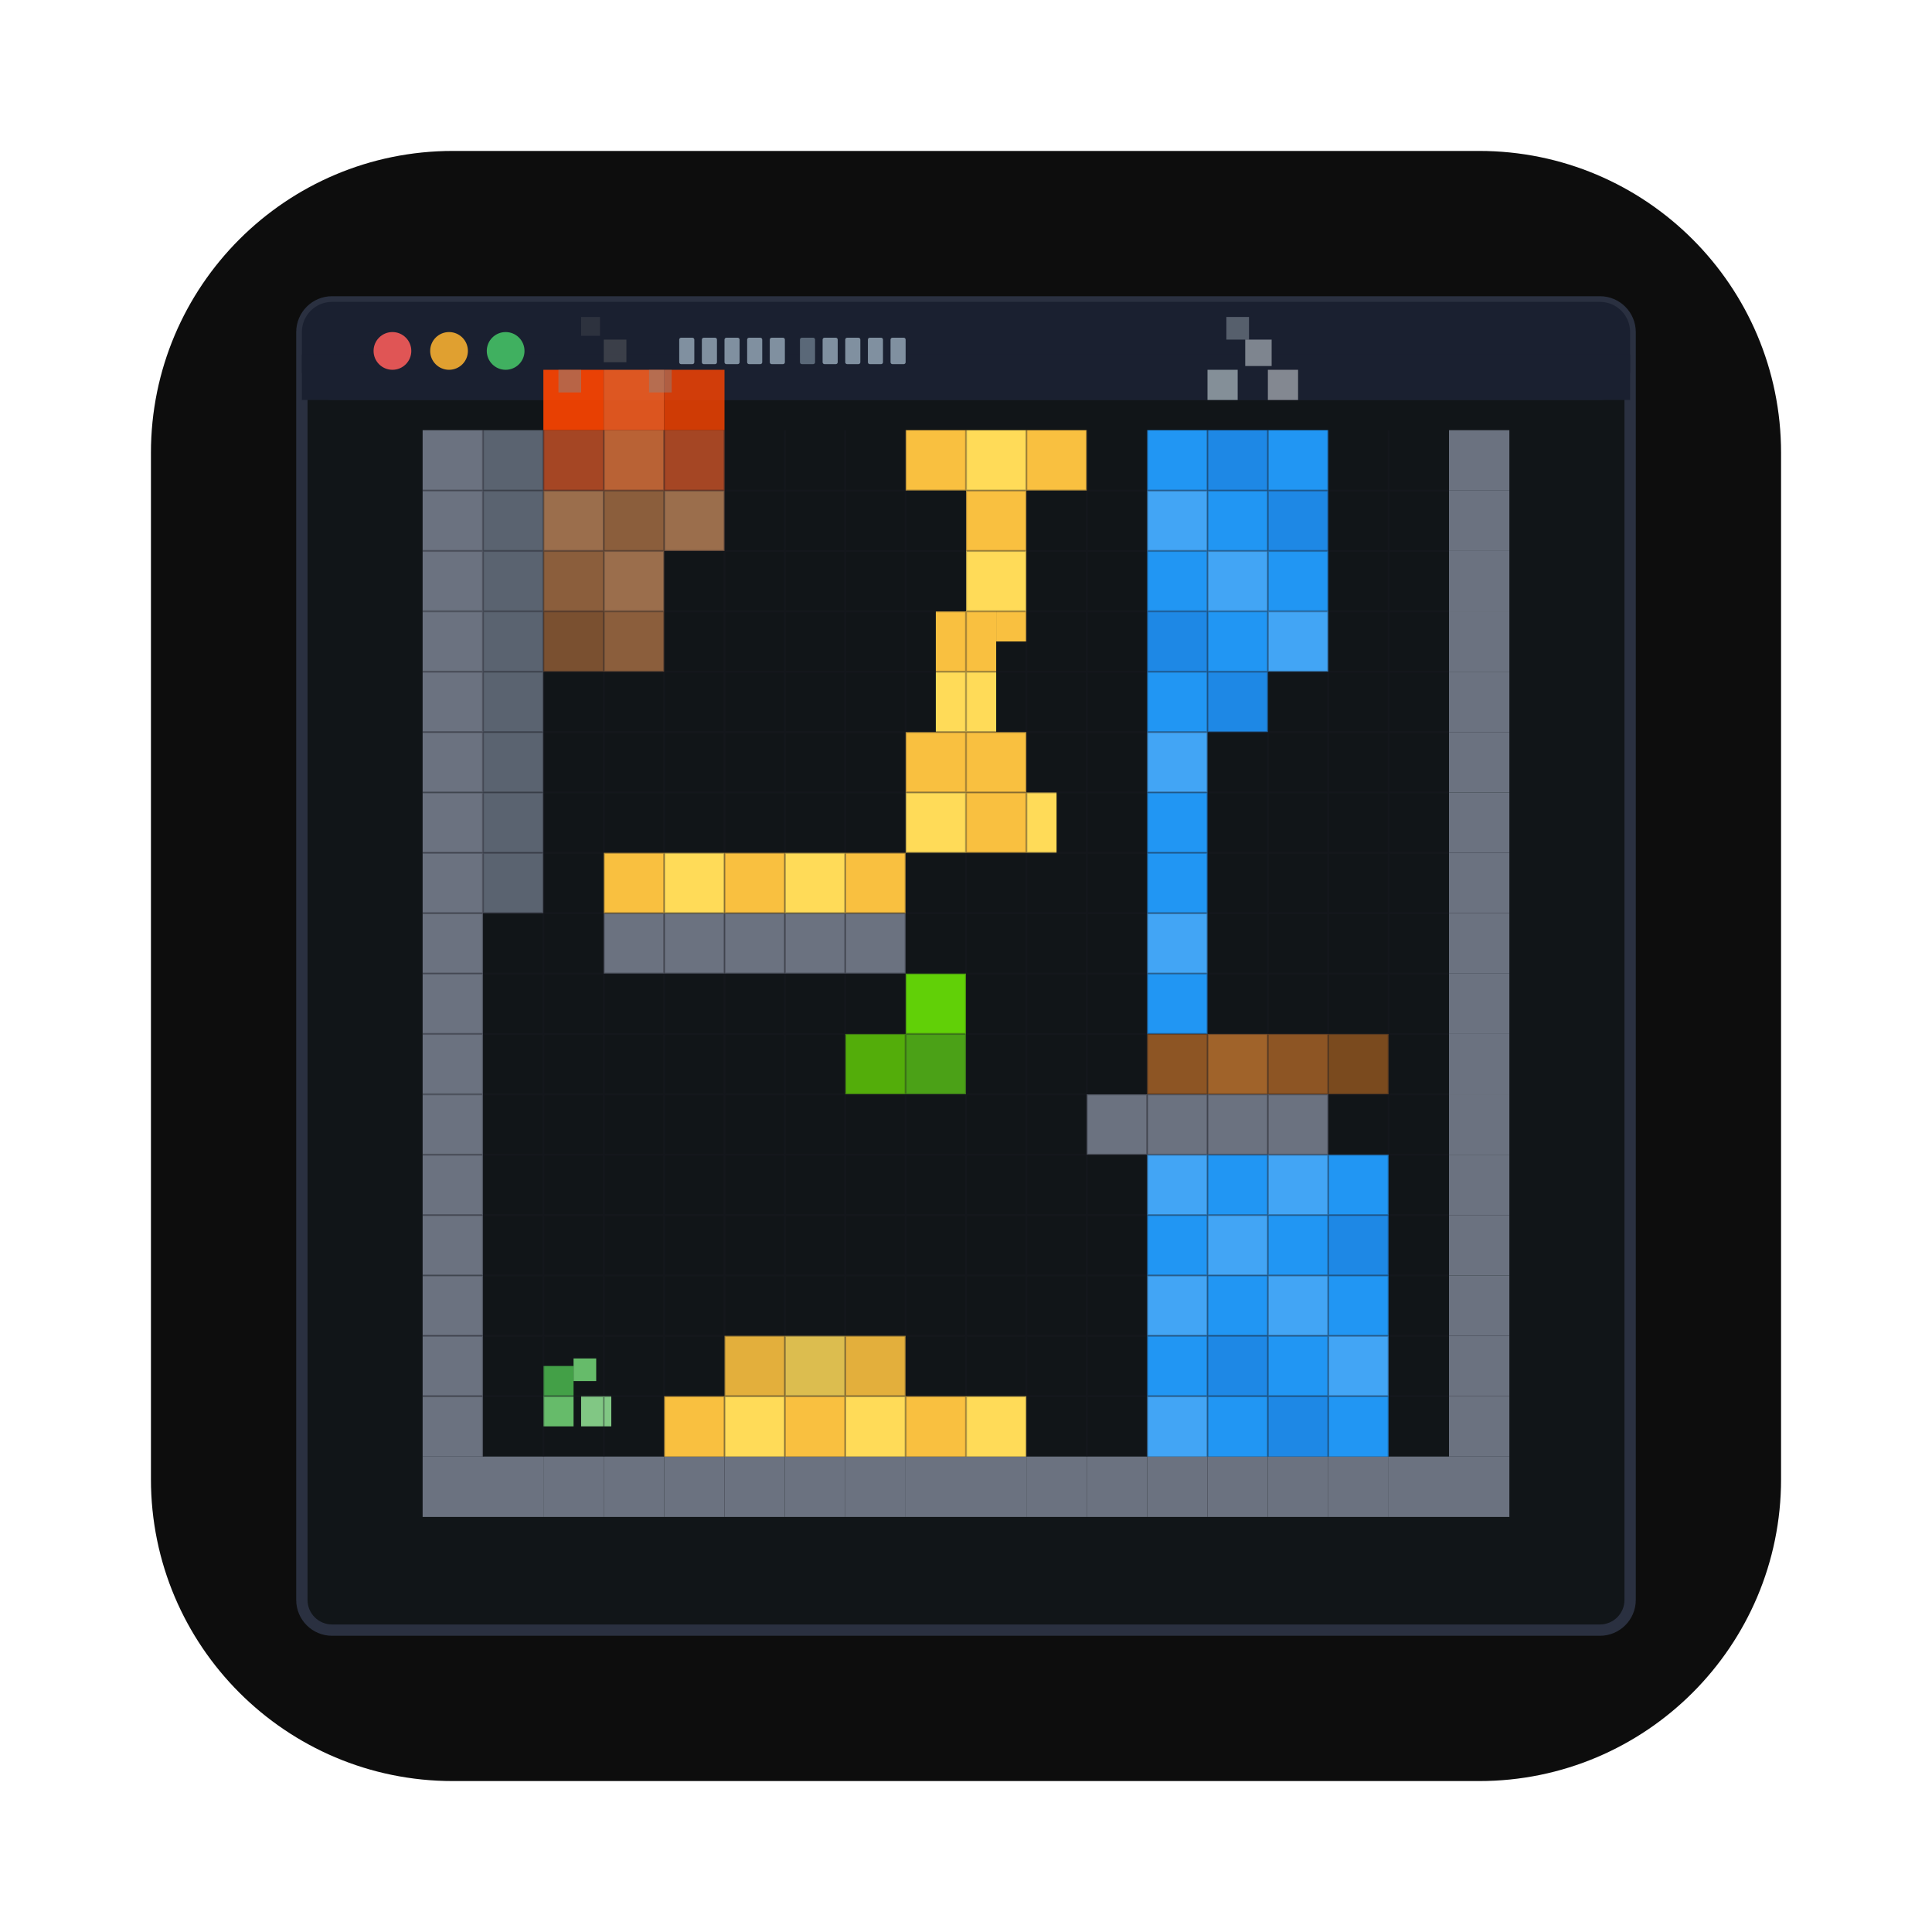
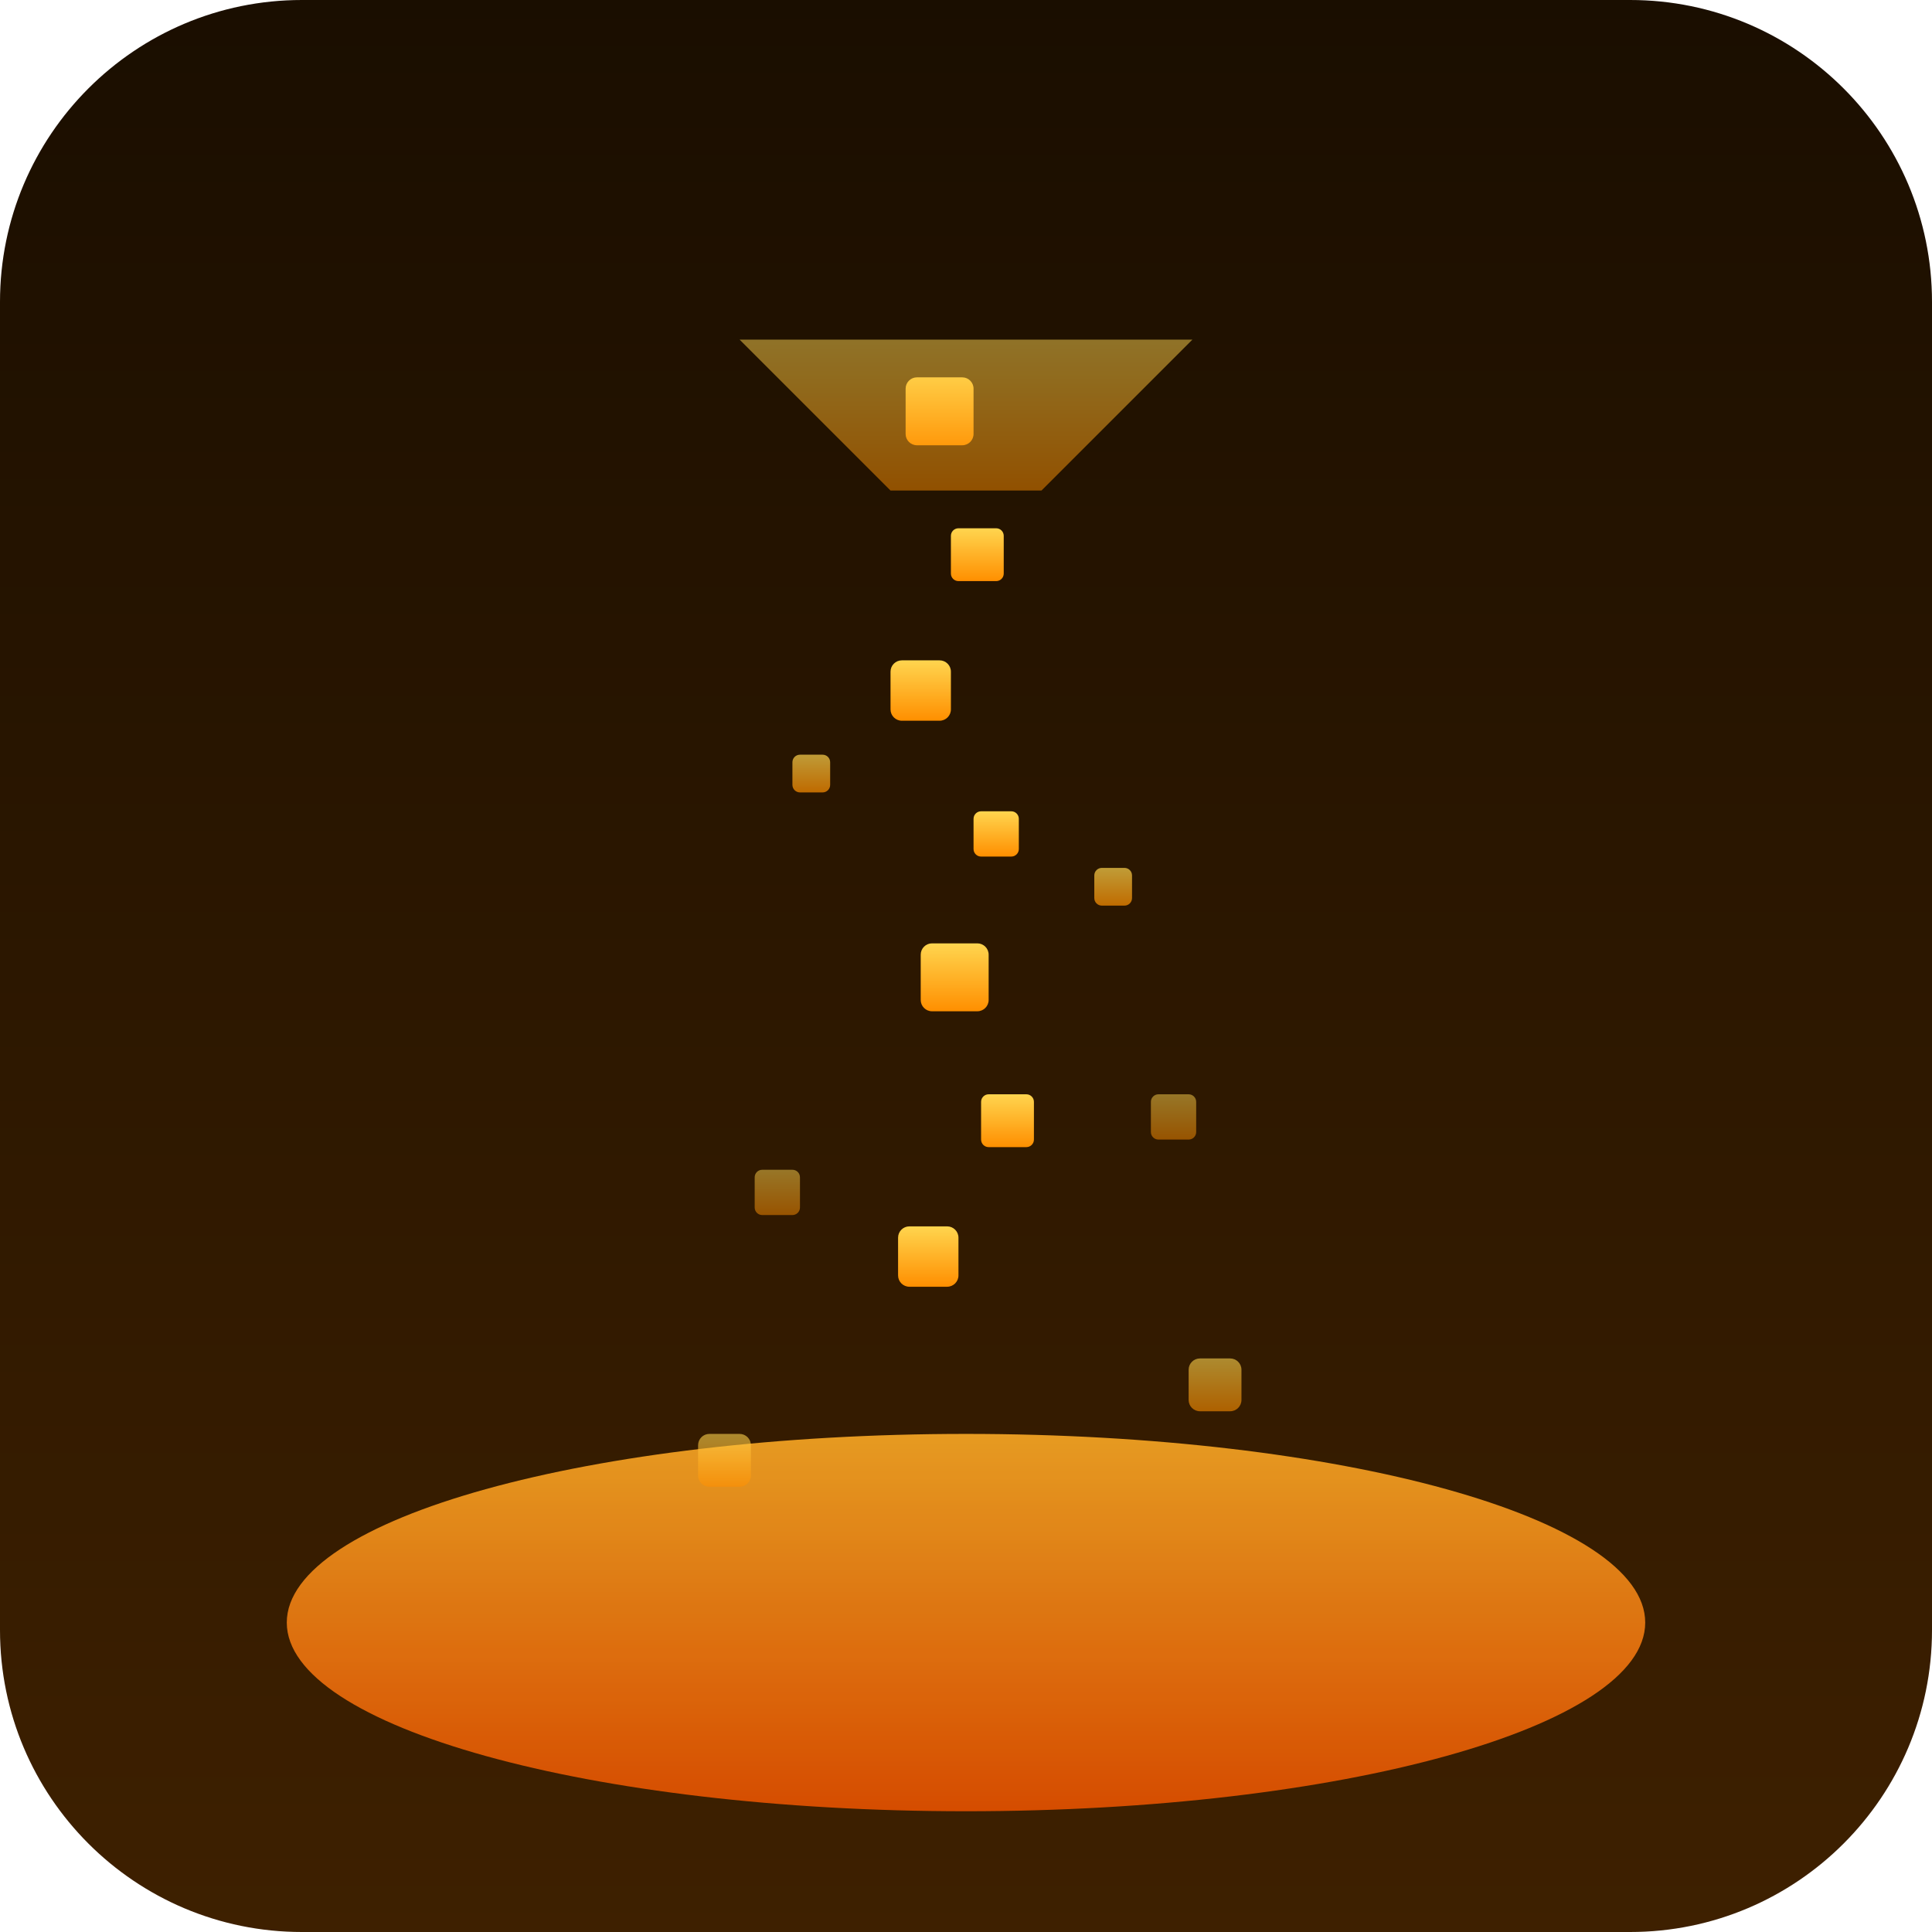
- <svg xmlns="http://www.w3.org/2000/svg" viewBox="0 0 1024 1024">
-   <rect x="80" y="80" width="864" height="864" rx="160" fill="#0D0D0D" />
-   <rect x="160" y="160" width="704" height="704" rx="16" fill="#111518" stroke="#2A3040" stroke-width="6" />
-   <rect x="160" y="160" width="704" height="52" rx="16" fill="#1A2030" />
-   <rect x="160" y="188" width="704" height="24" fill="#1A2030" />
-   <circle cx="208" cy="186" r="10" fill="#E05555" />
-   <circle cx="238" cy="186" r="10" fill="#E0A030" />
-   <circle cx="268" cy="186" r="10" fill="#40B060" />
-   <rect x="360" y="179" width="8" height="14" rx="1" fill="#8090A0" />
-   <rect x="372" y="179" width="8" height="14" rx="1" fill="#8090A0" />
-   <rect x="384" y="179" width="8" height="14" rx="1" fill="#8090A0" />
-   <rect x="396" y="179" width="8" height="14" rx="1" fill="#8090A0" />
-   <rect x="408" y="179" width="8" height="14" rx="1" fill="#8090A0" />
-   <rect x="424" y="179" width="8" height="14" rx="1" fill="#5A6878" />
-   <rect x="436" y="179" width="8" height="14" rx="1" fill="#8090A0" />
-   <rect x="448" y="179" width="8" height="14" rx="1" fill="#8090A0" />
-   <rect x="460" y="179" width="8" height="14" rx="1" fill="#8090A0" />
-   <rect x="472" y="179" width="8" height="14" rx="1" fill="#8090A0" />
-   <rect x="224" y="228" width="32" height="32" fill="#6B7280" />
-   <rect x="256" y="228" width="32" height="32" fill="#5A6370" />
-   <rect x="224" y="260" width="32" height="32" fill="#6B7280" />
-   <rect x="256" y="260" width="32" height="32" fill="#5A6370" />
-   <rect x="224" y="292" width="32" height="32" fill="#6B7280" />
-   <rect x="256" y="292" width="32" height="32" fill="#5A6370" />
-   <rect x="224" y="324" width="32" height="32" fill="#6B7280" />
-   <rect x="256" y="324" width="32" height="32" fill="#5A6370" />
-   <rect x="224" y="356" width="32" height="32" fill="#6B7280" />
-   <rect x="256" y="356" width="32" height="32" fill="#5A6370" />
-   <rect x="224" y="388" width="32" height="32" fill="#6B7280" />
-   <rect x="256" y="388" width="32" height="32" fill="#5A6370" />
-   <rect x="224" y="420" width="32" height="32" fill="#6B7280" />
-   <rect x="256" y="420" width="32" height="32" fill="#5A6370" />
-   <rect x="224" y="452" width="32" height="32" fill="#6B7280" />
-   <rect x="256" y="452" width="32" height="32" fill="#5A6370" />
-   <rect x="224" y="484" width="32" height="32" fill="#6B7280" />
-   <rect x="224" y="516" width="32" height="32" fill="#6B7280" />
-   <rect x="224" y="548" width="32" height="32" fill="#6B7280" />
-   <rect x="224" y="580" width="32" height="32" fill="#6B7280" />
-   <rect x="224" y="612" width="32" height="32" fill="#6B7280" />
-   <rect x="224" y="644" width="32" height="32" fill="#6B7280" />
-   <rect x="224" y="676" width="32" height="32" fill="#6B7280" />
-   <rect x="224" y="708" width="32" height="32" fill="#6B7280" />
-   <rect x="224" y="740" width="32" height="32" fill="#6B7280" />
-   <rect x="224" y="772" width="32" height="32" fill="#6B7280" />
-   <rect x="768" y="228" width="32" height="32" fill="#6B7280" />
-   <rect x="768" y="260" width="32" height="32" fill="#6B7280" />
-   <rect x="768" y="292" width="32" height="32" fill="#6B7280" />
-   <rect x="768" y="324" width="32" height="32" fill="#6B7280" />
-   <rect x="768" y="356" width="32" height="32" fill="#6B7280" />
-   <rect x="768" y="388" width="32" height="32" fill="#6B7280" />
-   <rect x="768" y="420" width="32" height="32" fill="#6B7280" />
-   <rect x="768" y="452" width="32" height="32" fill="#6B7280" />
-   <rect x="768" y="484" width="32" height="32" fill="#6B7280" />
-   <rect x="768" y="516" width="32" height="32" fill="#6B7280" />
-   <rect x="768" y="548" width="32" height="32" fill="#6B7280" />
-   <rect x="768" y="580" width="32" height="32" fill="#6B7280" />
-   <rect x="768" y="612" width="32" height="32" fill="#6B7280" />
-   <rect x="768" y="644" width="32" height="32" fill="#6B7280" />
-   <rect x="768" y="676" width="32" height="32" fill="#6B7280" />
-   <rect x="768" y="708" width="32" height="32" fill="#6B7280" />
-   <rect x="768" y="740" width="32" height="32" fill="#6B7280" />
-   <rect x="768" y="772" width="32" height="32" fill="#6B7280" />
-   <rect x="256" y="772" width="32" height="32" fill="#6B7280" />
-   <rect x="288" y="772" width="32" height="32" fill="#6B7280" />
-   <rect x="320" y="772" width="32" height="32" fill="#6B7280" />
-   <rect x="352" y="772" width="32" height="32" fill="#6B7280" />
-   <rect x="384" y="772" width="32" height="32" fill="#6B7280" />
-   <rect x="416" y="772" width="32" height="32" fill="#6B7280" />
-   <rect x="448" y="772" width="32" height="32" fill="#6B7280" />
-   <rect x="480" y="772" width="32" height="32" fill="#6B7280" />
-   <rect x="512" y="772" width="32" height="32" fill="#6B7280" />
-   <rect x="544" y="772" width="32" height="32" fill="#6B7280" />
-   <rect x="576" y="772" width="32" height="32" fill="#6B7280" />
-   <rect x="608" y="772" width="32" height="32" fill="#6B7280" />
-   <rect x="640" y="772" width="32" height="32" fill="#6B7280" />
-   <rect x="672" y="772" width="32" height="32" fill="#6B7280" />
-   <rect x="704" y="772" width="32" height="32" fill="#6B7280" />
-   <rect x="736" y="772" width="32" height="32" fill="#6B7280" />
-   <rect x="320" y="484" width="32" height="32" fill="#6B7280" />
-   <rect x="352" y="484" width="32" height="32" fill="#6B7280" />
-   <rect x="384" y="484" width="32" height="32" fill="#6B7280" />
-   <rect x="416" y="484" width="32" height="32" fill="#6B7280" />
-   <rect x="448" y="484" width="32" height="32" fill="#6B7280" />
-   <rect x="576" y="580" width="32" height="32" fill="#6B7280" />
-   <rect x="608" y="580" width="32" height="32" fill="#6B7280" />
-   <rect x="640" y="580" width="32" height="32" fill="#6B7280" />
-   <rect x="672" y="580" width="32" height="32" fill="#6B7280" />
-   <rect x="288" y="228" width="32" height="32" fill="#8B5E3C" />
-   <rect x="320" y="228" width="32" height="32" fill="#9B6E4C" />
-   <rect x="352" y="228" width="32" height="32" fill="#8B5E3C" />
-   <rect x="288" y="260" width="32" height="32" fill="#9B6E4C" />
-   <rect x="320" y="260" width="32" height="32" fill="#8B5E3C" />
-   <rect x="352" y="260" width="32" height="32" fill="#9B6E4C" />
-   <rect x="288" y="292" width="32" height="32" fill="#8B5E3C" />
-   <rect x="320" y="292" width="32" height="32" fill="#9B6E4C" />
-   <rect x="288" y="324" width="32" height="32" fill="#7A5030" />
-   <rect x="320" y="324" width="32" height="32" fill="#8B5E3C" />
-   <rect x="288" y="196" width="32" height="32" fill="#FF4500" opacity="0.9" />
-   <rect x="320" y="196" width="32" height="32" fill="#FF6020" opacity="0.85" />
-   <rect x="352" y="196" width="32" height="32" fill="#FF4500" opacity="0.8" />
-   <rect x="288" y="228" width="32" height="32" fill="#CC2200" opacity="0.4" />
-   <rect x="320" y="228" width="32" height="32" fill="#FF4500" opacity="0.3" />
-   <rect x="352" y="228" width="32" height="32" fill="#CC2200" opacity="0.4" />
-   <rect x="296" y="196" width="12" height="12" fill="#888" opacity="0.5" />
-   <rect x="320" y="180" width="12" height="12" fill="#777" opacity="0.35" />
-   <rect x="344" y="196" width="12" height="12" fill="#888" opacity="0.45" />
-   <rect x="308" y="168" width="10" height="10" fill="#666" opacity="0.25" />
-   <rect x="480" y="228" width="32" height="32" fill="#F9C040" />
-   <rect x="512" y="228" width="32" height="32" fill="#FFDB58" />
-   <rect x="544" y="228" width="32" height="32" fill="#F9C040" />
-   <rect x="512" y="260" width="32" height="32" fill="#F9C040" />
-   <rect x="512" y="292" width="32" height="32" fill="#FFDB58" />
-   <rect x="496" y="324" width="32" height="32" fill="#F9C040" />
-   <rect x="528" y="324" width="16" height="16" fill="#F9C040" />
-   <rect x="496" y="356" width="32" height="32" fill="#FFDB58" />
-   <rect x="480" y="388" width="32" height="32" fill="#F9C040" />
-   <rect x="512" y="388" width="32" height="32" fill="#F9C040" />
-   <rect x="480" y="420" width="32" height="32" fill="#FFDB58" />
-   <rect x="512" y="420" width="32" height="32" fill="#F9C040" />
-   <rect x="544" y="420" width="16" height="32" fill="#FFDB58" />
-   <rect x="320" y="452" width="32" height="32" fill="#F9C040" />
-   <rect x="352" y="452" width="32" height="32" fill="#FFDB58" />
-   <rect x="384" y="452" width="32" height="32" fill="#F9C040" />
-   <rect x="416" y="452" width="32" height="32" fill="#FFDB58" />
-   <rect x="448" y="452" width="32" height="32" fill="#F9C040" />
-   <rect x="352" y="740" width="32" height="32" fill="#F9C040" />
-   <rect x="384" y="740" width="32" height="32" fill="#FFDB58" />
-   <rect x="416" y="740" width="32" height="32" fill="#F9C040" />
-   <rect x="448" y="740" width="32" height="32" fill="#FFDB58" />
-   <rect x="480" y="740" width="32" height="32" fill="#F9C040" />
-   <rect x="512" y="740" width="32" height="32" fill="#FFDB58" />
-   <rect x="384" y="708" width="32" height="32" fill="#F9C040" opacity="0.9" />
-   <rect x="416" y="708" width="32" height="32" fill="#FFDB58" opacity="0.85" />
-   <rect x="448" y="708" width="32" height="32" fill="#F9C040" opacity="0.9" />
-   <rect x="608" y="228" width="32" height="32" fill="#2196F3" />
-   <rect x="640" y="228" width="32" height="32" fill="#1E88E5" />
-   <rect x="672" y="228" width="32" height="32" fill="#2196F3" />
-   <rect x="608" y="260" width="32" height="32" fill="#42A5F5" />
-   <rect x="640" y="260" width="32" height="32" fill="#2196F3" />
-   <rect x="672" y="260" width="32" height="32" fill="#1E88E5" />
-   <rect x="608" y="292" width="32" height="32" fill="#2196F3" />
-   <rect x="640" y="292" width="32" height="32" fill="#42A5F5" />
-   <rect x="672" y="292" width="32" height="32" fill="#2196F3" />
-   <rect x="608" y="324" width="32" height="32" fill="#1E88E5" />
-   <rect x="640" y="324" width="32" height="32" fill="#2196F3" />
-   <rect x="672" y="324" width="32" height="32" fill="#42A5F5" />
-   <rect x="608" y="356" width="32" height="32" fill="#2196F3" />
-   <rect x="640" y="356" width="32" height="32" fill="#1E88E5" />
-   <rect x="608" y="388" width="32" height="32" fill="#42A5F5" />
-   <rect x="608" y="420" width="32" height="32" fill="#2196F3" />
-   <rect x="608" y="452" width="32" height="32" fill="#2196F3" />
-   <rect x="608" y="484" width="32" height="32" fill="#42A5F5" />
-   <rect x="608" y="516" width="32" height="32" fill="#2196F3" />
-   <rect x="608" y="612" width="32" height="32" fill="#42A5F5" />
-   <rect x="640" y="612" width="32" height="32" fill="#2196F3" />
-   <rect x="672" y="612" width="32" height="32" fill="#42A5F5" />
-   <rect x="704" y="612" width="32" height="32" fill="#2196F3" />
-   <rect x="608" y="644" width="32" height="32" fill="#2196F3" />
-   <rect x="640" y="644" width="32" height="32" fill="#42A5F5" />
-   <rect x="672" y="644" width="32" height="32" fill="#2196F3" />
-   <rect x="704" y="644" width="32" height="32" fill="#1E88E5" />
-   <rect x="608" y="676" width="32" height="32" fill="#42A5F5" />
-   <rect x="640" y="676" width="32" height="32" fill="#2196F3" />
-   <rect x="672" y="676" width="32" height="32" fill="#42A5F5" />
-   <rect x="704" y="676" width="32" height="32" fill="#2196F3" />
-   <rect x="608" y="708" width="32" height="32" fill="#2196F3" />
-   <rect x="640" y="708" width="32" height="32" fill="#1E88E5" />
-   <rect x="672" y="708" width="32" height="32" fill="#2196F3" />
-   <rect x="704" y="708" width="32" height="32" fill="#42A5F5" />
-   <rect x="608" y="740" width="32" height="32" fill="#42A5F5" />
-   <rect x="640" y="740" width="32" height="32" fill="#2196F3" />
-   <rect x="672" y="740" width="32" height="32" fill="#1E88E5" />
-   <rect x="704" y="740" width="32" height="32" fill="#2196F3" />
-   <rect x="640" y="196" width="16" height="16" fill="#B0BEC5" opacity="0.7" />
-   <rect x="660" y="180" width="14" height="14" fill="#CFD8DC" opacity="0.55" />
-   <rect x="672" y="196" width="16" height="16" fill="#ECEFF1" opacity="0.5" />
-   <rect x="650" y="168" width="12" height="12" fill="#B0BEC5" opacity="0.4" />
-   <rect x="608" y="548" width="32" height="32" fill="#8D5524" />
-   <rect x="640" y="548" width="32" height="32" fill="#A0632A" />
-   <rect x="672" y="548" width="32" height="32" fill="#8D5524" />
-   <rect x="704" y="548" width="32" height="32" fill="#7A4A1E" />
-   <rect x="480" y="516" width="32" height="32" fill="#76FF03" opacity="0.8" />
-   <rect x="480" y="548" width="32" height="32" fill="#64DD17" opacity="0.7" />
-   <rect x="448" y="548" width="32" height="32" fill="#76FF03" opacity="0.65" />
-   <rect x="288" y="740" width="16" height="16" fill="#66BB6A" />
-   <rect x="308" y="740" width="16" height="16" fill="#81C784" />
-   <rect x="288" y="724" width="16" height="16" fill="#43A047" />
-   <rect x="304" y="720" width="12" height="12" fill="#66BB6A" />
-   <g stroke="#1A1A22" stroke-width="1" opacity="0.35">
-     <line x1="256" y1="228" x2="256" y2="772" />
-     <line x1="288" y1="228" x2="288" y2="772" />
-     <line x1="320" y1="228" x2="320" y2="772" />
-     <line x1="352" y1="228" x2="352" y2="772" />
-     <line x1="384" y1="228" x2="384" y2="772" />
-     <line x1="416" y1="228" x2="416" y2="772" />
-     <line x1="448" y1="228" x2="448" y2="772" />
-     <line x1="480" y1="228" x2="480" y2="772" />
-     <line x1="512" y1="228" x2="512" y2="772" />
-     <line x1="544" y1="228" x2="544" y2="772" />
-     <line x1="576" y1="228" x2="576" y2="772" />
-     <line x1="608" y1="228" x2="608" y2="772" />
-     <line x1="640" y1="228" x2="640" y2="772" />
-     <line x1="672" y1="228" x2="672" y2="772" />
-     <line x1="704" y1="228" x2="704" y2="772" />
-     <line x1="736" y1="228" x2="736" y2="772" />
-     <line x1="224" y1="260" x2="768" y2="260" />
-     <line x1="224" y1="292" x2="768" y2="292" />
-     <line x1="224" y1="324" x2="768" y2="324" />
-     <line x1="224" y1="356" x2="768" y2="356" />
-     <line x1="224" y1="388" x2="768" y2="388" />
-     <line x1="224" y1="420" x2="768" y2="420" />
-     <line x1="224" y1="452" x2="768" y2="452" />
-     <line x1="224" y1="484" x2="768" y2="484" />
-     <line x1="224" y1="516" x2="768" y2="516" />
-     <line x1="224" y1="548" x2="768" y2="548" />
-     <line x1="224" y1="580" x2="768" y2="580" />
-     <line x1="224" y1="612" x2="768" y2="612" />
-     <line x1="224" y1="644" x2="768" y2="644" />
-     <line x1="224" y1="676" x2="768" y2="676" />
-     <line x1="224" y1="708" x2="768" y2="708" />
-     <line x1="224" y1="740" x2="768" y2="740" />
+ <svg xmlns="http://www.w3.org/2000/svg" viewBox="0 0 512 512">
+   <defs>
+     <linearGradient id="bg" x1="0" y1="0" x2="0" y2="1">
+       <stop offset="0%" stop-color="#1A0E00" />
+       <stop offset="100%" stop-color="#3E2000" />
+     </linearGradient>
+     <linearGradient id="sand" x1="0" y1="0" x2="0" y2="1">
+       <stop offset="0%" stop-color="#FFD54F" />
+       <stop offset="100%" stop-color="#FF8F00" />
+     </linearGradient>
+     <linearGradient id="ground" x1="0" y1="0" x2="0" y2="1">
+       <stop offset="0%" stop-color="#F9A825" />
+       <stop offset="100%" stop-color="#E65100" />
+     </linearGradient>
+   </defs>
+   <rect width="512" height="512" rx="80" fill="url(#bg)" />
+   <ellipse cx="256" cy="430" rx="180" ry="50" fill="url(#ground)" opacity="0.9" />
+   <g fill="url(#sand)">
+     <rect x="240" y="100" width="18" height="18" rx="3" />
+     <rect x="252" y="140" width="14" height="14" rx="2" />
+     <rect x="236" y="175" width="16" height="16" rx="3" />
+     <rect x="258" y="215" width="12" height="12" rx="2" />
+     <rect x="244" y="250" width="18" height="18" rx="3" />
+     <rect x="260" y="290" width="14" height="14" rx="2" />
+     <rect x="238" y="325" width="16" height="16" rx="3" />
+     <rect x="210" y="200" width="10" height="10" rx="2" opacity="0.7" />
+     <rect x="290" y="230" width="10" height="10" rx="2" opacity="0.7" />
+     <rect x="200" y="310" width="12" height="12" rx="2" opacity="0.5" />
+     <rect x="305" y="290" width="12" height="12" rx="2" opacity="0.5" />
+     <rect x="185" y="380" width="14" height="14" rx="3" opacity="0.6" />
+     <rect x="315" y="360" width="14" height="14" rx="3" opacity="0.6" />
  </g>
+   <path d="M 196 90 L 316 90 L 276 130 L 236 130 Z" fill="url(#sand)" opacity="0.5" />
+   <line x1="196" y1="90" x2="316" y2="90" stroke="url(#sand)" stroke-width="6" stroke-linecap="round" />
</svg>
